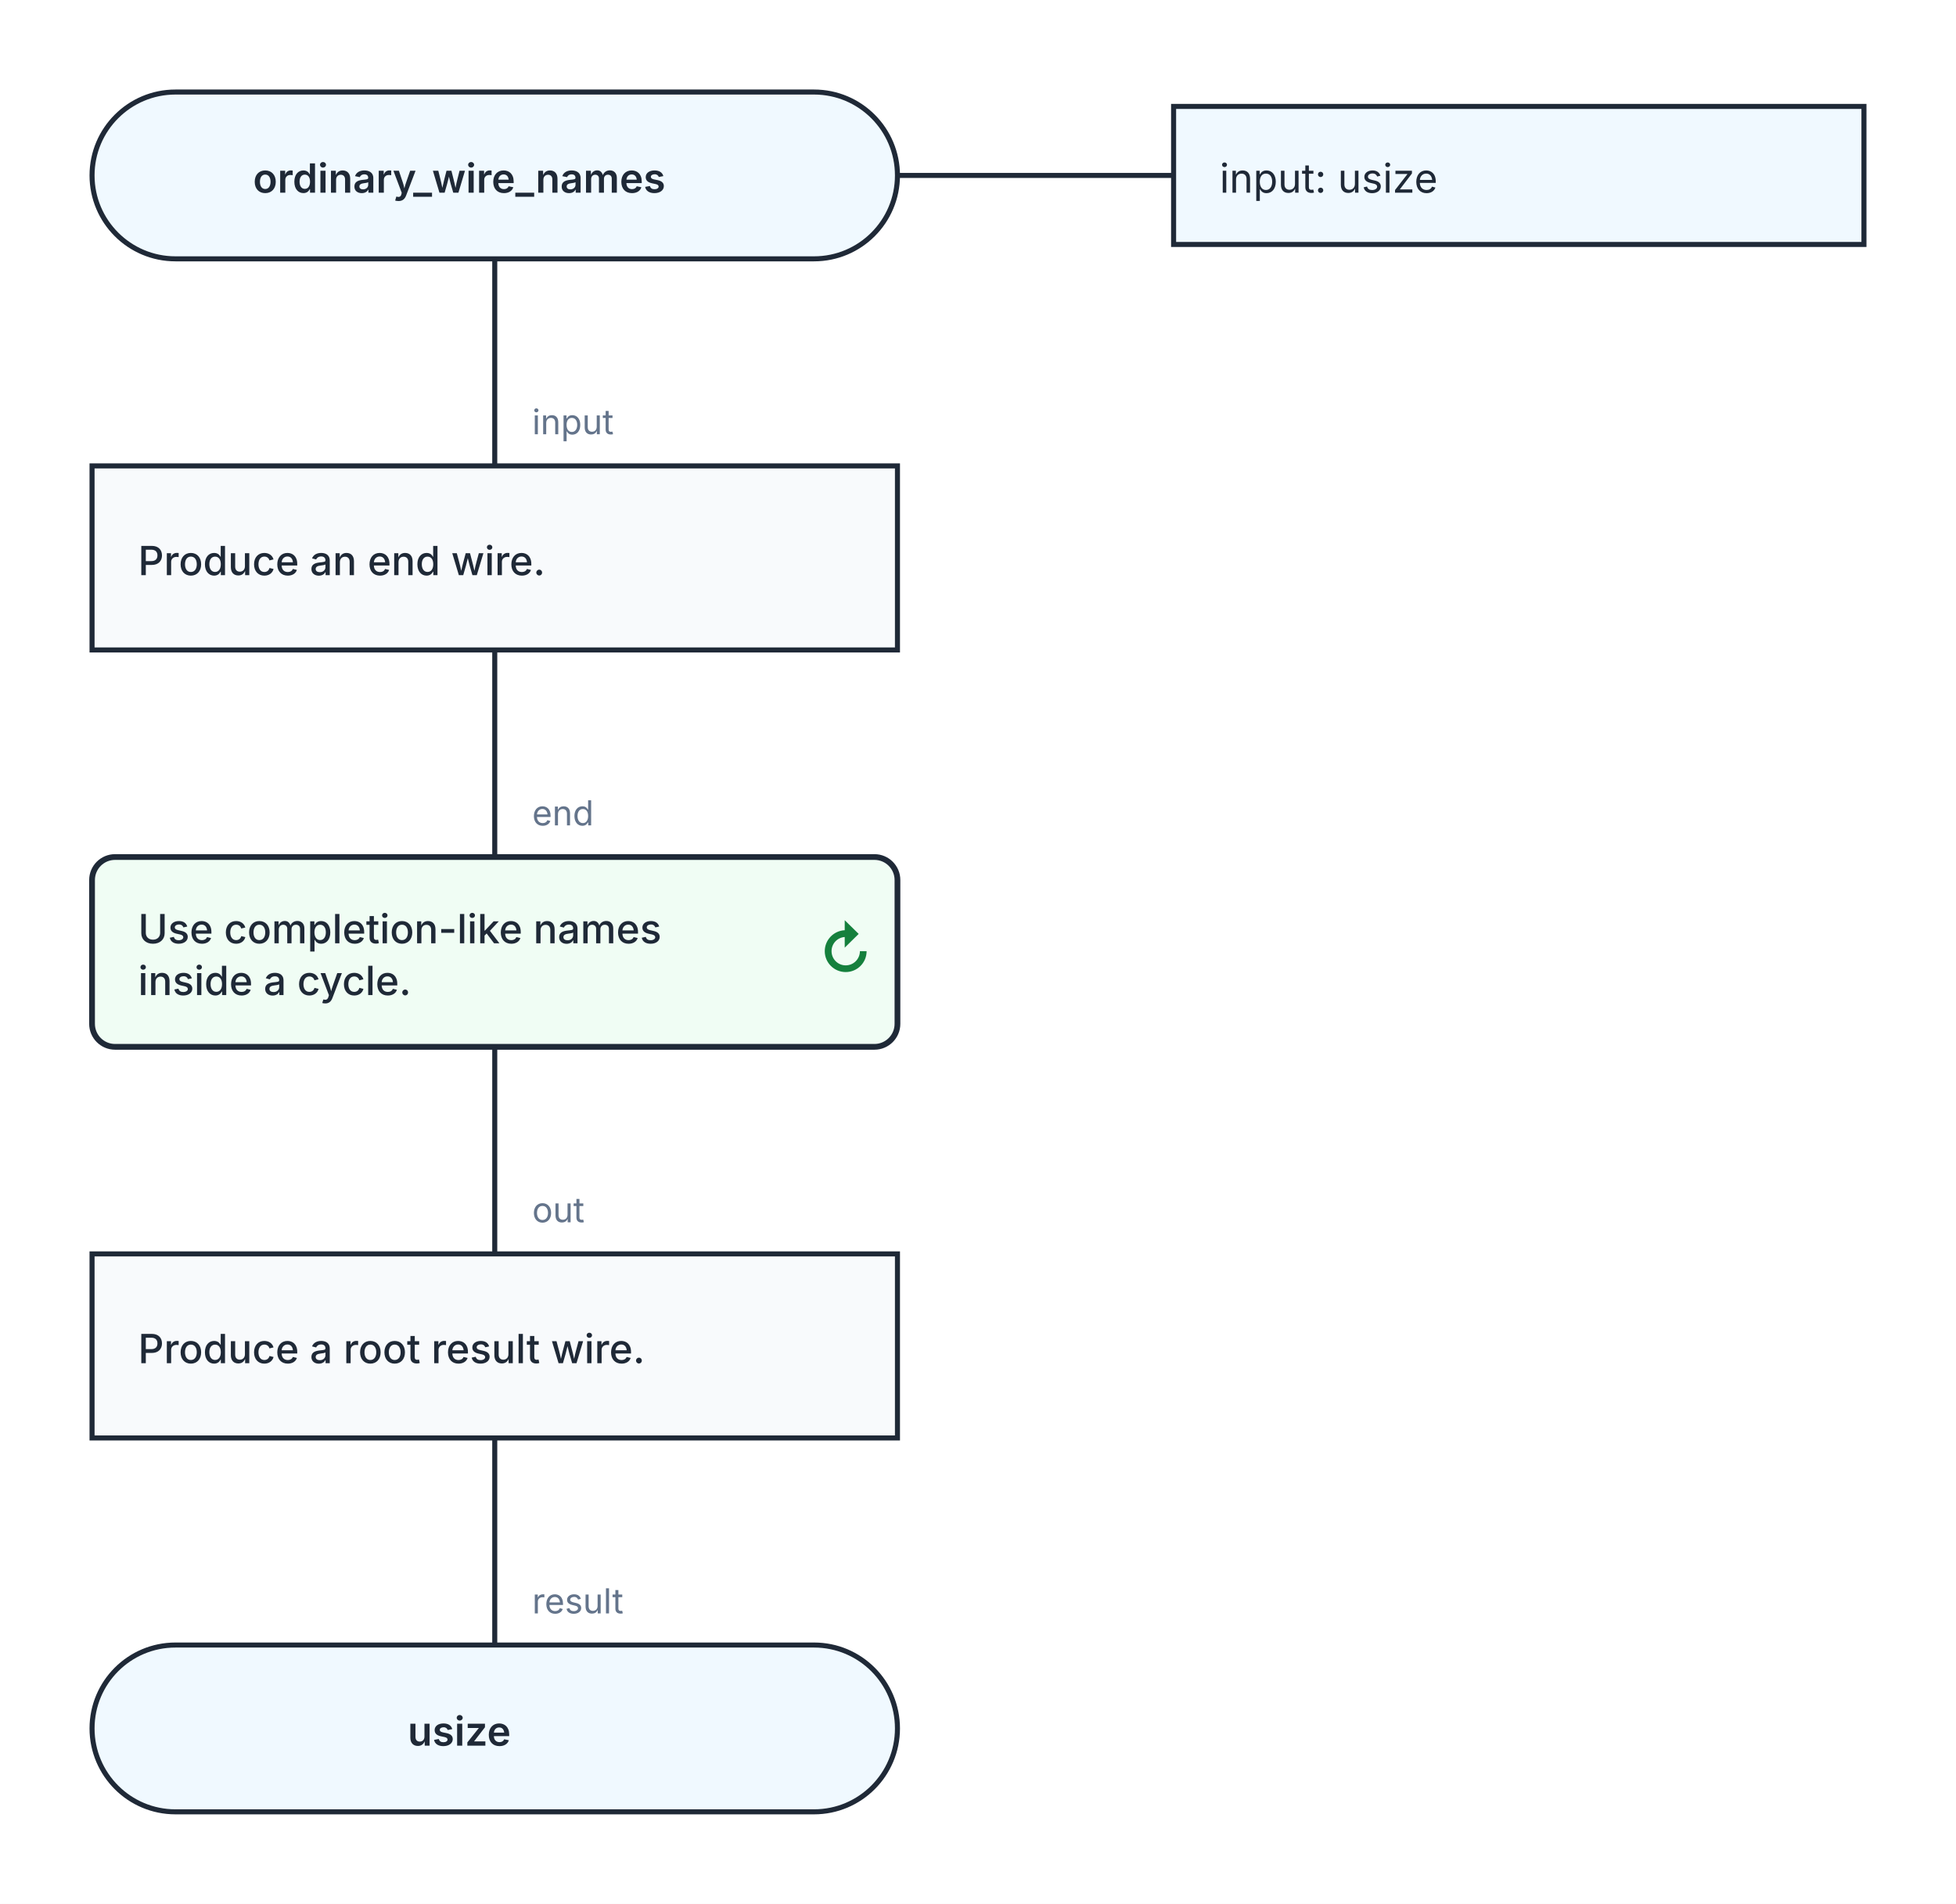
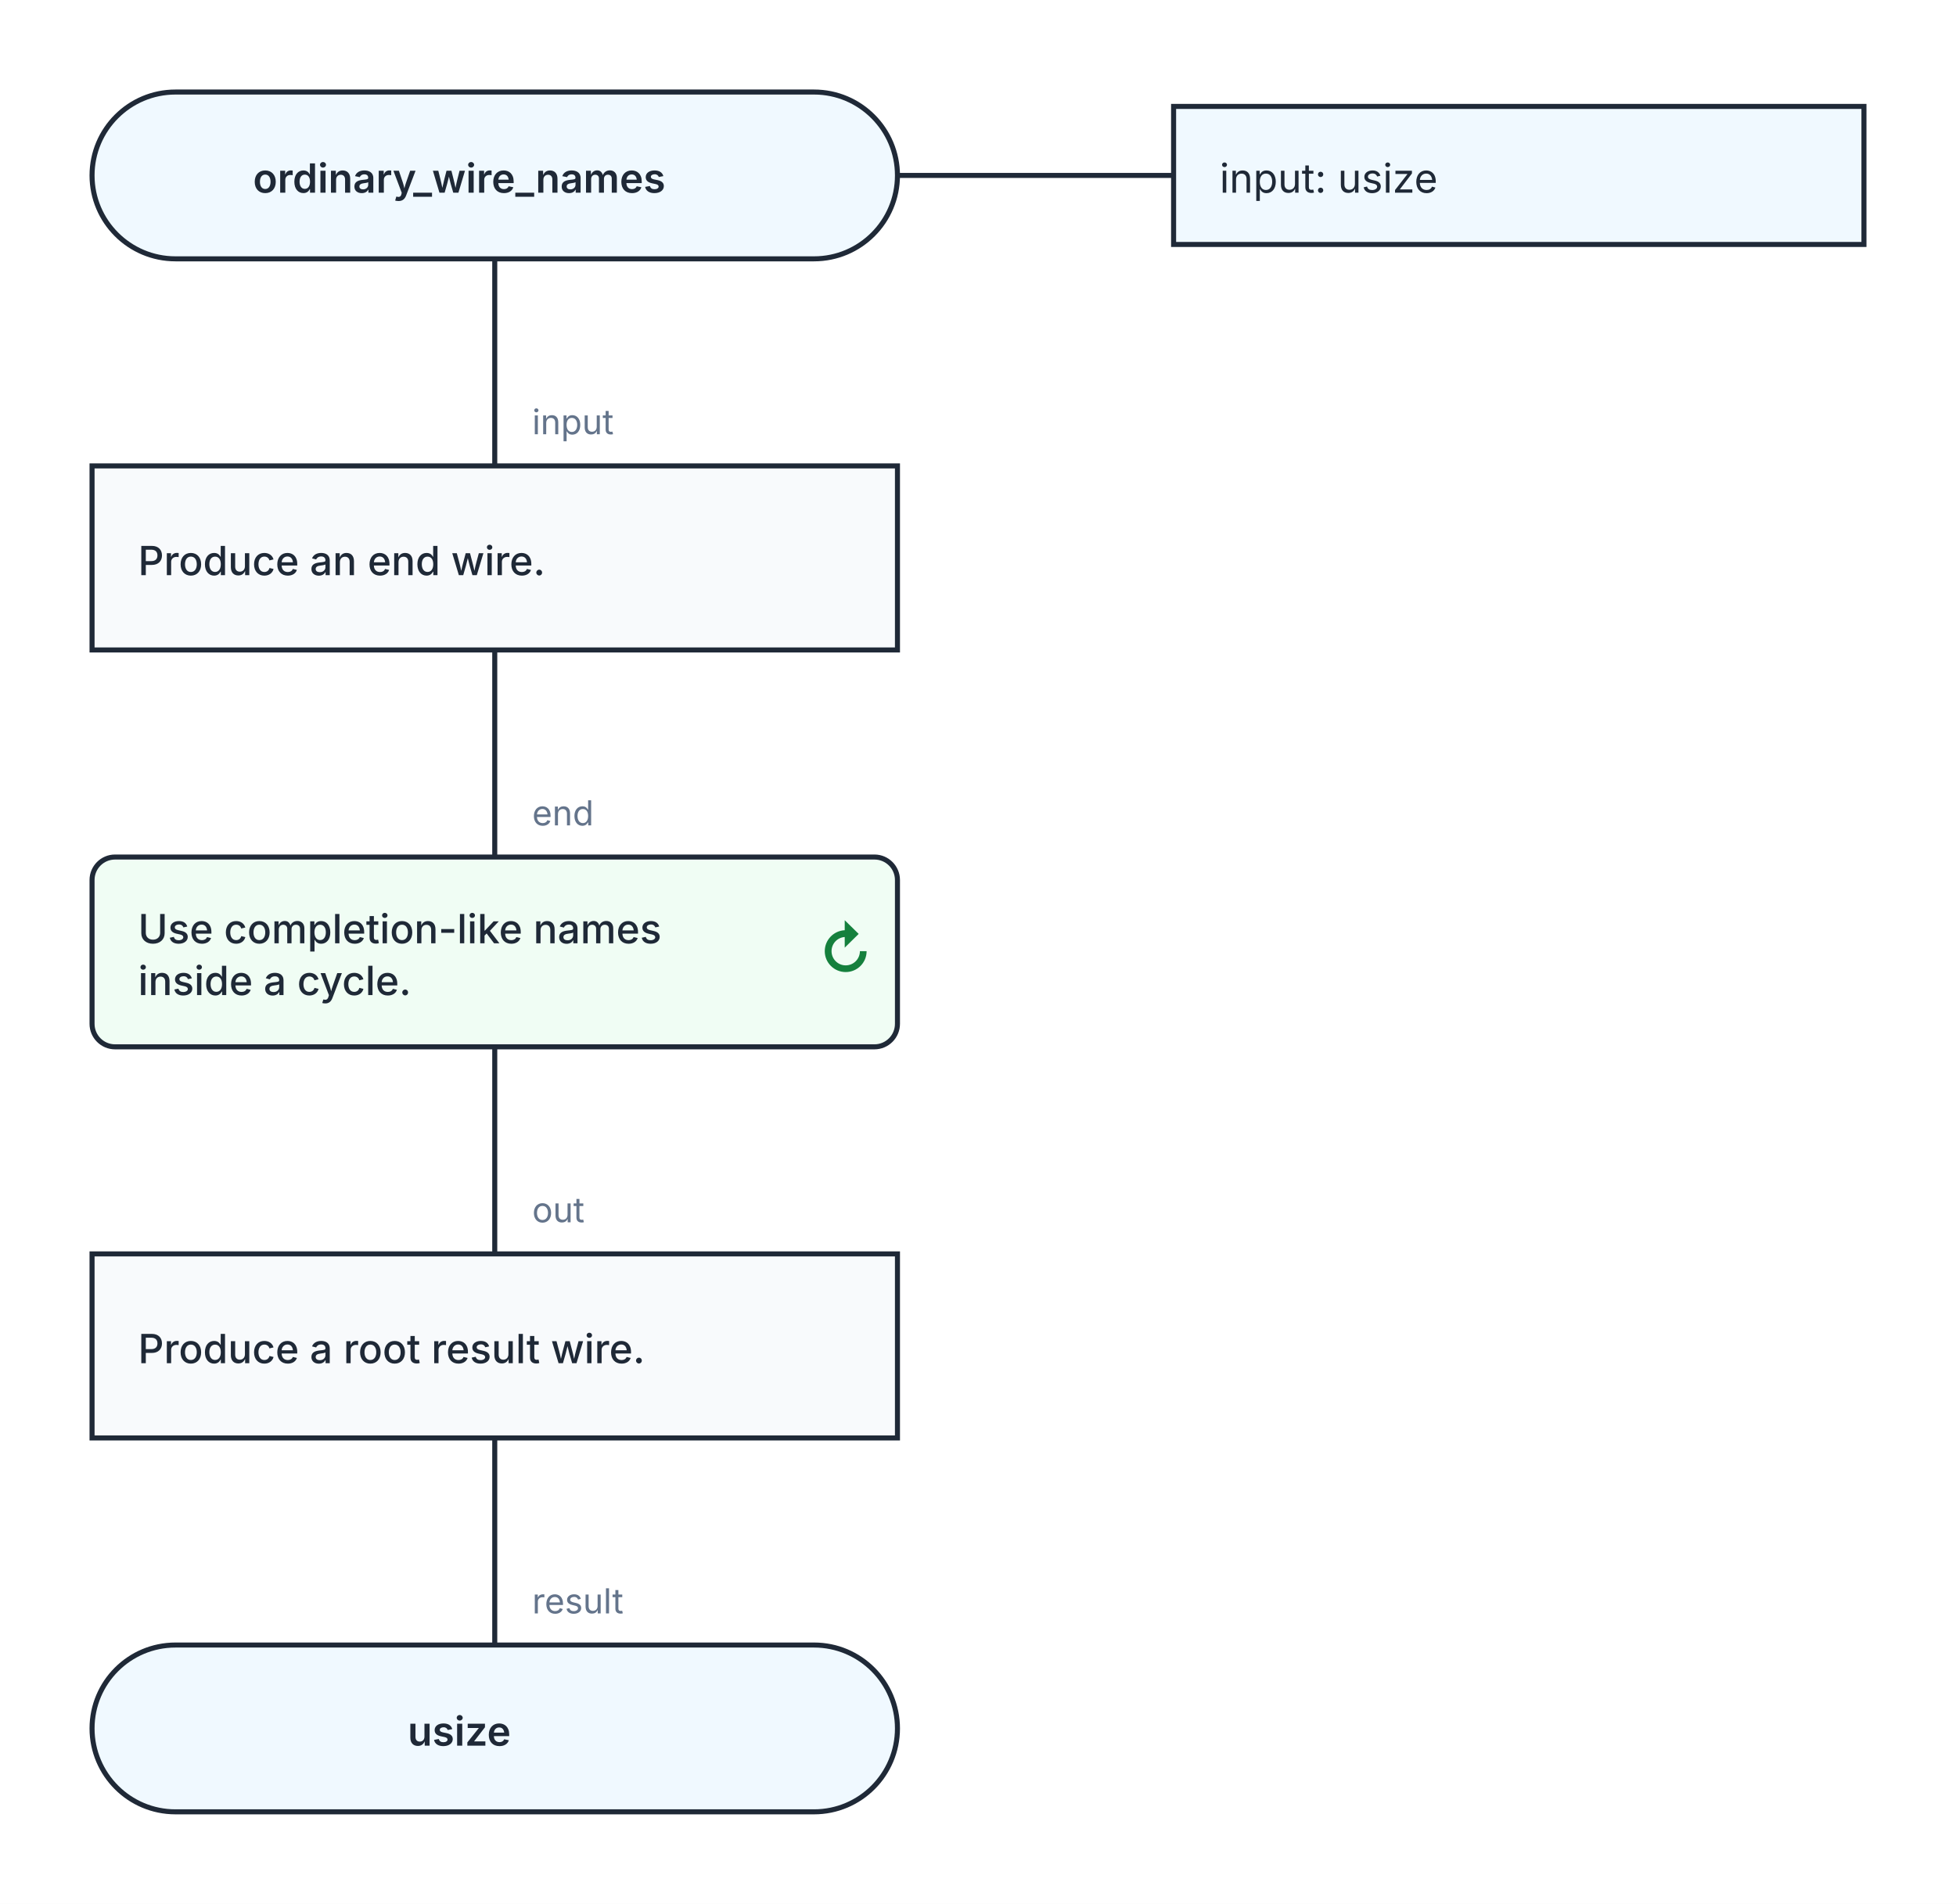
<svg xmlns="http://www.w3.org/2000/svg" width="680" height="662" viewBox="0 0 680 662" role="img" aria-labelledby="kaalang-title" aria-describedby="kaalang-description">
  <defs>
    <style>
      svg { color: #1f2937; font-family: Inter, ui-sans-serif, system-ui, -apple-system, BlinkMacSystemFont, "Segoe UI", sans-serif; text-rendering: optimizeLegibility; }
      .connection { fill: none; stroke: currentColor; stroke-width: 1.75; stroke-linecap: square; stroke-linejoin: round; }
      .connection-label { fill: #64748b; font-size: 12px; font-weight: 400; paint-order: stroke; stroke: #ffffff; stroke-width: 5px; stroke-linejoin: round; text-anchor: start; }
      .branch-label { fill: currentColor; font-weight: 500; }
      .parameter-link { fill: none; stroke: currentColor; stroke-width: 1.75; }
      .node-shape { fill: #ffffff; stroke: currentColor; stroke-width: 1.75; }
      .start .node-shape, .end .node-shape, .parameter-panel .node-shape { fill: #f0f9ff; }
      .action .node-shape, .call .node-shape { fill: #f8fafc; }
      .call-bars { fill: none; stroke: currentColor; stroke-width: 1.75; }
-       .cycle .node-shape { fill: #f0fdf4; stroke-width: 2; }
+       .cycle .node-shape { fill: #f0fdf4; }
      .loop-marker { fill: #15803d; font-size: 20px; font-weight: 700; text-anchor: middle; }
      .question .node-shape { fill: #fffbeb; }
      .select .node-shape, .case .node-shape { fill: #f5f3ff; }
      .label { fill: currentColor; font-size: 14px; text-anchor: middle; }
      .start .label, .question .label, .select .label, .case .label, .end .label { font-weight: 600; }
      .action .label, .call .label, .cycle .label { font-weight: 500; text-anchor: start; }
      .parameter-panel .label { font-weight: 400; text-anchor: start; }
-       .cycle-boundary { fill: #f0fdf433; stroke: #15803d; stroke-width: 1.5; stroke-dasharray: 7 5; }
+       .cycle-boundary { fill: #f0fdf433; stroke: #15803d; stroke-width: 1.75; stroke-dasharray: 7 5; }
      .cycle-caption { fill: #166534; font-size: 12px; font-weight: 600; paint-order: stroke; stroke: #ffffff; stroke-width: 4px; }
    </style>
  </defs>
  <rect width="100%" height="100%" fill="#ffffff" />
  <g class="cycle-regions">
  </g>
  <g class="connections">
    <path class="connection" d="       M 172 90 L 172 162       M 172 226 L 172 298       M 172 364 L 172 436       M 172 500 L 172 572     " />
    <text class="connection-label" x="185" y="151" xml:space="preserve">
      <tspan x="185" dy="0">input</tspan>
    </text>
    <text class="connection-label" x="185" y="287" xml:space="preserve">
      <tspan x="185" dy="0">end</tspan>
    </text>
    <text class="connection-label" x="185" y="425" xml:space="preserve">
      <tspan x="185" dy="0">out</tspan>
    </text>
    <text class="connection-label" x="185" y="561" xml:space="preserve">
      <tspan x="185" dy="0">result</tspan>
    </text>
  </g>
  <g class="nodes">
    <path class="parameter-link" d="M 312 61 L 408 61" />
    <g class="parameter-panel" transform="translate(528 61)">
      <rect class="node-shape" x="-120" y="-24" width="240" height="48" />
      <text class="label" x="-104" y="6" xml:space="preserve">
        <tspan x="-104" dy="0">input: usize</tspan>
      </text>
    </g>
    <g class="node start" transform="translate(172 61)">
      <rect class="node-shape" x="-140" y="-29" width="280" height="58" rx="29" />
      <text class="label" y="6" xml:space="preserve">
        <tspan x="0" dy="0">ordinary_wire_names</tspan>
      </text>
    </g>
    <g class="node action" transform="translate(172 194)">
      <rect class="node-shape" x="-140" y="-32" width="280" height="64" />
      <text class="label" y="6" xml:space="preserve">
        <tspan x="-124" dy="0">Produce an end wire.</tspan>
      </text>
    </g>
    <g class="node cycle" transform="translate(172 331)">
      <rect class="node-shape" x="-140" y="-33" width="280" height="66" rx="8" />
      <text class="label" y="-3" xml:space="preserve">
        <tspan x="-124" dy="0">Use completion-like names </tspan>
        <tspan x="-124" dy="18">inside a cycle.</tspan>
      </text>
      <text class="loop-marker" x="122" y="7" aria-hidden="true">↻</text>
    </g>
    <g class="node action" transform="translate(172 468)">
      <rect class="node-shape" x="-140" y="-32" width="280" height="64" />
      <text class="label" y="6" xml:space="preserve">
        <tspan x="-124" dy="0">Produce a root result wire.</tspan>
      </text>
    </g>
    <g class="node end" transform="translate(172 601)">
      <rect class="node-shape" x="-140" y="-29" width="280" height="58" rx="29" />
      <text class="label" y="6" xml:space="preserve">
        <tspan x="0" dy="0">usize</tspan>
      </text>
    </g>
  </g>
</svg>
